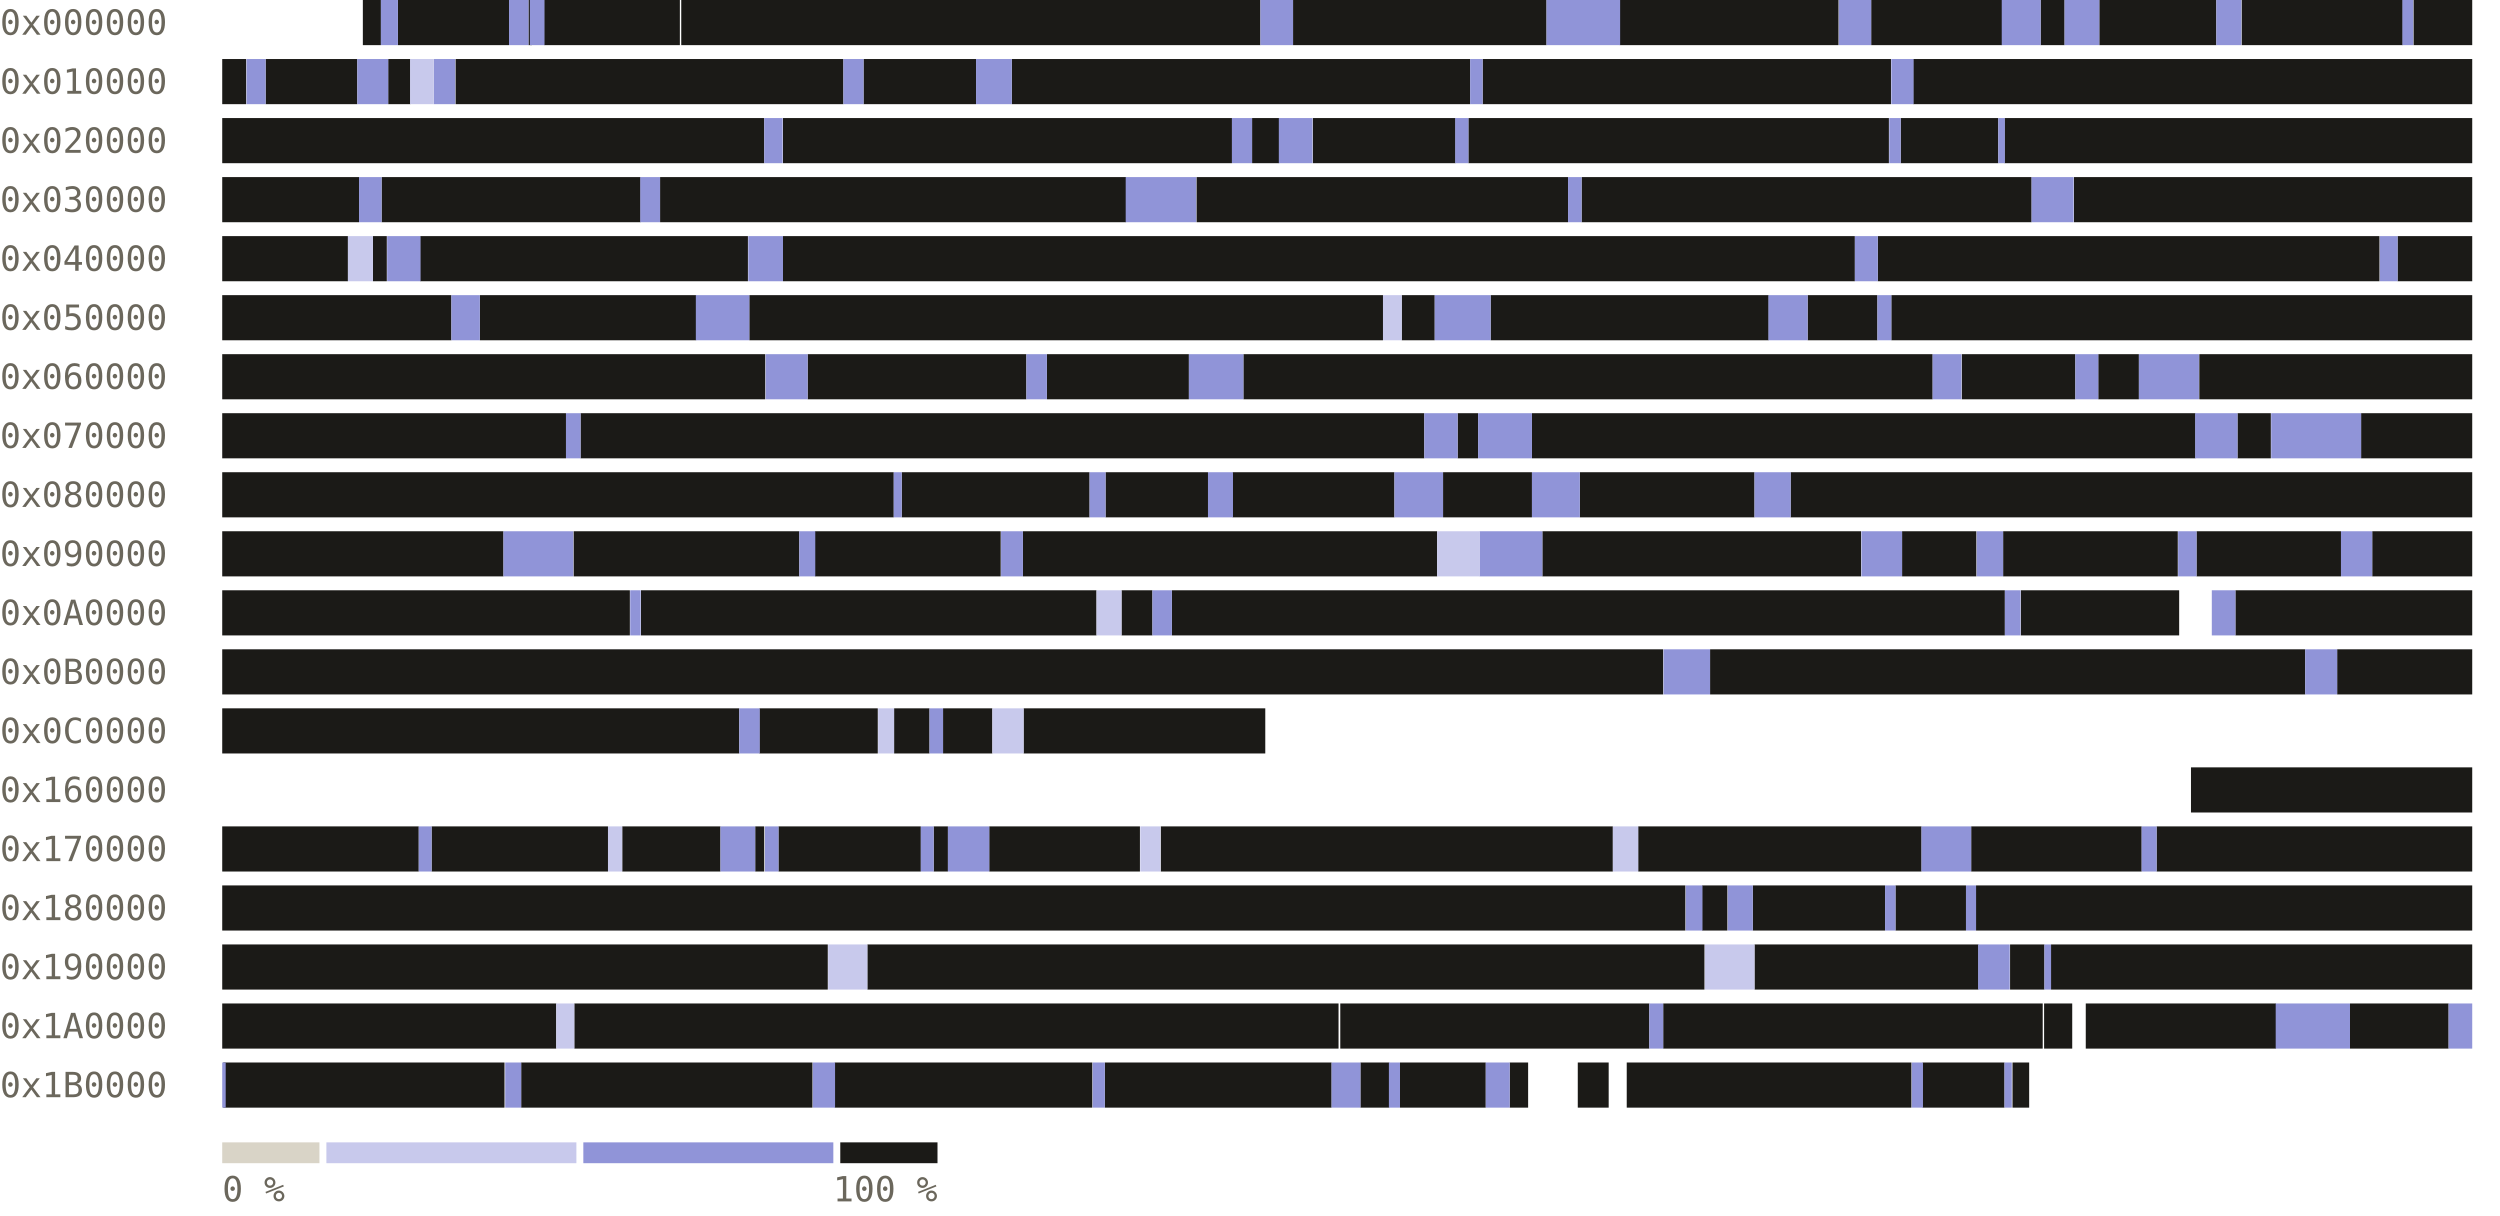
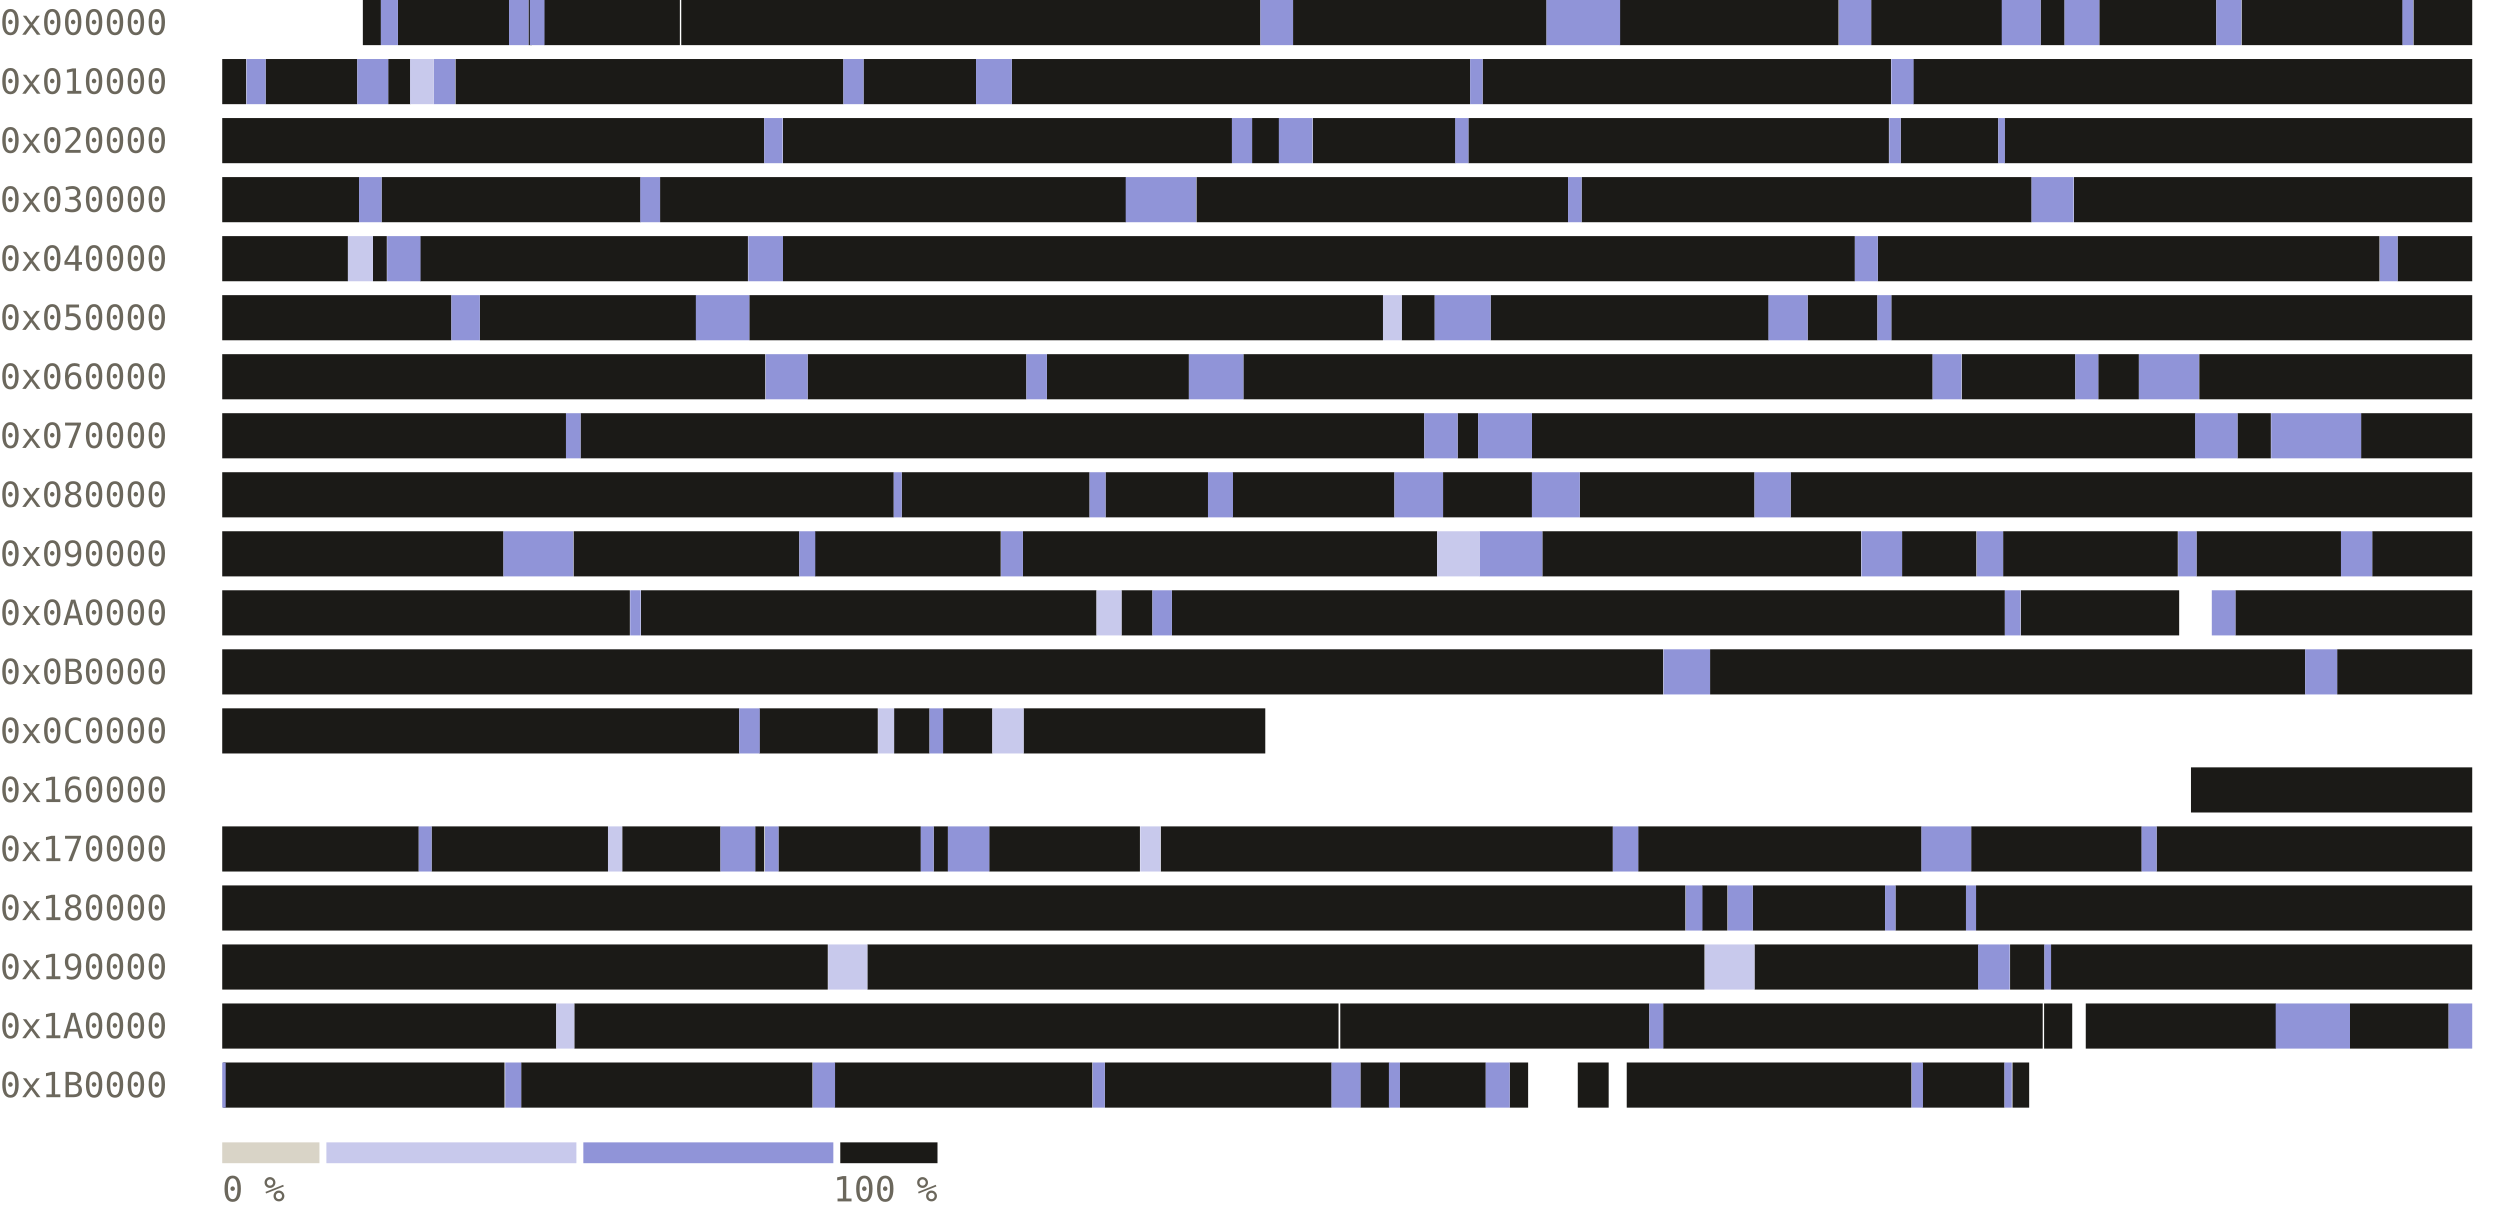
<svg xmlns="http://www.w3.org/2000/svg" viewBox="0 0 720 350" width="720" height="350">
  <style>text{font:10px monospace;fill:#6b675c}.q0{fill:#d9d4c7}.q1{fill:#e3e2f2}.q2{fill:#d6d6ef}.q3{fill:#c8c9ec}.q4{fill:#babce8}.q5{fill:#acafe4}.q6{fill:#9ea2df}.q7{fill:#9094d8}.q8{fill:#8186cf}.q9{fill:#7277c4}.q10{fill:#1b1a17}@media (prefers-color-scheme:dark){text{fill:#a8a293}.q0{fill:#4a463d}.q1{fill:#35375a}.q2{fill:#3c3f66}.q3{fill:#444772}.q4{fill:#4d517f}.q5{fill:#575b8c}.q6{fill:#62669a}.q7{fill:#6e72a8}.q8{fill:#7b7fb6}.q9{fill:#888cc4}.q10{fill:#d6d0bd}}</style>
  <text x="0" y="10">0x000000</text>
  <text x="0" y="27">0x010000</text>
  <text x="0" y="44">0x020000</text>
  <text x="0" y="61">0x030000</text>
  <text x="0" y="78">0x040000</text>
  <text x="0" y="95">0x050000</text>
  <text x="0" y="112">0x060000</text>
  <text x="0" y="129">0x070000</text>
  <text x="0" y="146">0x080000</text>
  <text x="0" y="163">0x090000</text>
  <text x="0" y="180">0x0A0000</text>
  <text x="0" y="197">0x0B0000</text>
  <text x="0" y="214">0x0C0000</text>
  <text x="0" y="231">0x160000</text>
  <text x="0" y="248">0x170000</text>
  <text x="0" y="265">0x180000</text>
  <text x="0" y="282">0x190000</text>
  <text x="0" y="299">0x1A0000</text>
  <text x="0" y="316">0x1B0000</text>
  <path class="q10" d="M104.5 0h5.2v13h-5.2zM114.6 0h32v13h-32zM152.2 0h1v13h-1zM156.7 0h39.1v13h-39.1zM196.2 0h166.8v13h-166.8zM372.4 0h73v13h-73zM466.5 0h63v13h-63zM538.9 0h37.7v13h-37.7zM587.7 0h6.9v13h-6.9zM604.6 0h33.7v13h-33.7zM645.6 0h46.4v13h-46.4zM695.1 0h16.9v13h-16.9zM64 17h6.9v13h-6.9zM76.5 17h26.4v13h-26.4zM111.8 17h6.4v13h-6.4zM131.2 17h111.7v13h-111.7zM248.7 17h32.4v13h-32.4zM291.4 17h132v13h-132zM427 17h117.6v13h-117.6zM551 17h161v13h-161zM64 34h156.1v13h-156.1zM225.5 34h129.3v13h-129.3zM360.6 34h7.8v13h-7.8zM378.1 34h41.1v13h-41.1zM422.9 34h121.1v13h-121.1zM547.4 34h28.1v13h-28.1zM577.3 34h134.7v13h-134.7zM64 51h39.4v13h-39.4zM109.9 51h74.6v13h-74.6zM190.1 51h134.2v13h-134.2zM344.6 51h107v13h-107zM455.5 51h129.6v13h-129.6zM597.3 51h114.7v13h-114.7zM64 68h36.2v13h-36.2zM107.4 68h4v13h-4zM121 68h94.4v13h-94.4zM225.5 68h308.7v13h-308.7zM540.8 68h144.5v13h-144.5zM690.5 68h21.5v13h-21.5zM64 85h66v13h-66zM138.2 85h62.3v13h-62.3zM215.8 85h182.5v13h-182.5zM403.7 85h9.5v13h-9.5zM429.3 85h80.1v13h-80.1zM520.6 85h20.1v13h-20.1zM544.7 85h167.3v13h-167.3zM64 102h156.4v13h-156.4zM232.6 102h63v13h-63zM301.5 102h40.9v13h-40.9zM358.1 102h198.5v13h-198.5zM565 102h32.7v13h-32.7zM604.3 102h11.7v13h-11.7zM633.4 102h78.6v13h-78.6zM64 119h99v13h-99zM167.2 119h243v13h-243zM419.8 119h5.9v13h-5.9zM441.2 119h191.1v13h-191.1zM644.4 119h9.6v13h-9.6zM680 119h32v13h-32zM64 136h193.4v13h-193.4zM259.7 136h54.1v13h-54.1zM318.4 136h29.5v13h-29.5zM355 136h46.6v13h-46.6zM415.6 136h25.6v13h-25.6zM455 136h50.3v13h-50.3zM515.7 136h196.3v13h-196.3zM64 153h81v13h-81zM165.2 153h65v13h-65zM234.7 153h53.5v13h-53.5zM294.6 153h119.3v13h-119.3zM444.2 153h91.8v13h-91.8zM547.8 153h21.4v13h-21.4zM576.9 153h50.3v13h-50.3zM632.6 153h41.6v13h-41.6zM683.2 153h28.8v13h-28.8zM64 170h117.4v13h-117.4zM184.6 170h131.2v13h-131.2zM323 170h8.9v13h-8.9zM337.5 170h239.9v13h-239.9zM582 170h45.6v13h-45.6zM643.8 170h68.2v13h-68.2zM64 187h415v13h-415zM492.5 187h171.4v13h-171.4zM673.1 187h38.9v13h-38.9zM64 204h148.9v13h-148.9zM218.7 204h34.1v13h-34.1zM257.5 204h10.2v13h-10.2zM271.6 204h14.2v13h-14.2zM294.8 204h69.6v13h-69.6zM631 221h81v13h-81zM64 238h56.6v13h-56.6zM124.3 238h50.8v13h-50.8zM179.2 238h28.3v13h-28.3zM217.5 238h2.6v13h-2.6zM224.2 238h41v13h-41zM268.9 238h4.1v13h-4.1zM284.9 238h43.4v13h-43.4zM334.3 238h130.2v13h-130.2zM471.8 238h81.6v13h-81.6zM567.7 238h49.1v13h-49.1zM621.1 238h90.9v13h-90.9zM64 255h421.4v13h-421.4zM490.2 255h7.3v13h-7.3zM504.8 255h38.1v13h-38.1zM545.9 255h20.3v13h-20.3zM569.1 255h142.9v13h-142.9zM64 272h174.4v13h-174.4zM249.8 272h241.1v13h-241.1zM505.3 272h64.5v13h-64.5zM578.9 272h9.9v13h-9.9zM590.7 272h121.3v13h-121.3zM64 289h96.2v13h-96.2zM165.4 289h220.1v13h-220.1zM386 289h89v13h-89zM479 289h109.3v13h-109.3zM588.7 289h8.1v13h-8.1zM600.7 289h54.8v13h-54.8zM676.8 289h28.4v13h-28.4zM64.3 306h81v13h-81zM150.1 306h83.9v13h-83.9zM240.4 306h74.2v13h-74.2zM318.2 306h65.3v13h-65.3zM391.8 306h8.3v13h-8.3zM403.2 306h24.7v13h-24.7zM434.8 306h5.3v13h-5.3zM454.4 306h8.9v13h-8.9zM468.5 306h82v13h-82zM553.7 306h23.6v13h-23.6zM579.6 306h4.8v13h-4.8z" />
-   <path class="q7" d="M109.7 0h4.9v13h-4.9zM146.6 0h5.6v13h-5.6zM152.6 0h4.2v13h-4.2zM363 0h9.4v13h-9.4zM445.4 0h21.2v13h-21.2zM529.6 0h9.3v13h-9.3zM576.5 0h11.2v13h-11.2zM594.6 0h10v13h-10zM638.3 0h7.2v13h-7.2zM691.9 0h3.1v13h-3.1zM71 17h5.5v13h-5.5zM102.9 17h8.9v13h-8.9zM124.9 17h6.2v13h-6.2zM242.9 17h5.8v13h-5.8zM281.1 17h10.3v13h-10.3zM423.4 17h3.6v13h-3.6zM544.7 17h6.4v13h-6.4zM220.1 34h5.3v13h-5.3zM354.8 34h5.8v13h-5.8zM368.3 34h9.7v13h-9.7zM419.1 34h3.8v13h-3.8zM544.1 34h3.3v13h-3.3zM575.5 34h1.9v13h-1.9zM103.4 51h6.5v13h-6.5zM184.4 51h5.7v13h-5.7zM324.2 51h20.3v13h-20.3zM451.6 51h3.9v13h-3.9zM585.1 51h12.1v13h-12.1zM111.5 68h9.6v13h-9.6zM215.5 68h10v13h-10zM534.2 68h6.6v13h-6.6zM685.4 68h5.1v13h-5.1zM130 85h8.2v13h-8.2zM200.4 85h15.4v13h-15.4zM413.2 85h16.1v13h-16.1zM509.3 85h11.3v13h-11.3zM540.7 85h4v13h-4zM220.5 102h12.1v13h-12.1zM295.6 102h5.9v13h-5.9zM342.4 102h15.7v13h-15.7zM556.6 102h8.3v13h-8.3zM597.7 102h6.6v13h-6.6zM616 102h17.3v13h-17.3zM163 119h4.2v13h-4.2zM410.2 119h9.6v13h-9.6zM425.7 119h15.5v13h-15.5zM632.2 119h12.2v13h-12.2zM654.1 119h25.9v13h-25.9zM257.4 136h2.3v13h-2.3zM313.8 136h4.6v13h-4.6zM347.9 136h7.2v13h-7.2zM401.6 136h14v13h-14zM441.2 136h13.8v13h-13.8zM505.3 136h10.4v13h-10.4zM145 153h20.1v13h-20.1zM230.2 153h4.6v13h-4.6zM288.3 153h6.3v13h-6.3zM426.1 153h18.1v13h-18.1zM536.1 153h11.7v13h-11.7zM569.3 153h7.6v13h-7.6zM627.3 153h5.3v13h-5.3zM674.2 153h9v13h-9zM181.5 170h3v13h-3zM331.9 170h5.6v13h-5.6zM577.4 170h4.5v13h-4.5zM637 170h6.8v13h-6.8zM479.1 187h13.4v13h-13.4zM663.9 187h9.2v13h-9.2zM212.9 204h5.9v13h-5.9zM267.7 204h3.9v13h-3.9zM120.6 238h3.7v13h-3.7zM207.5 238h10v13h-10zM220.3 238h3.9v13h-3.9zM265.2 238h3.7v13h-3.7zM273 238h11.9v13h-11.9zM553.4 238h14.3v13h-14.3zM616.8 238h4.3v13h-4.3zM485.5 255h4.8v13h-4.8zM497.6 255h7.2v13h-7.2zM542.9 255h3v13h-3zM566.2 255h2.9v13h-2.9zM569.7 272h9.1v13h-9.1zM588.8 272h1.9v13h-1.9zM475 289h4v13h-4zM655.4 289h21.4v13h-21.4zM705.2 289h6.8v13h-6.8zM64 306h1v13h-1zM145.5 306h4.6v13h-4.6zM234.1 306h6.4v13h-6.4zM314.7 306h3.5v13h-3.5zM383.5 306h8.3v13h-8.3zM400 306h3.2v13h-3.2zM427.9 306h6.9v13h-6.9zM550.6 306h3.2v13h-3.2zM577.3 306h2.1v13h-2.1z" />
-   <path class="q3" d="M118.1 17h6.8v13h-6.8zM100.2 68h7.2v13h-7.2zM398.3 85h5.4v13h-5.4zM413.9 153h12.2v13h-12.2zM315.8 170h7.2v13h-7.2zM252.9 204h4.6v13h-4.6zM285.8 204h9v13h-9zM175.1 238h4.1v13h-4.1zM328.4 238h5.8v13h-5.8zM464.5 238h7.3v13h-7.3zM238.5 272h11.3v13h-11.3zM491 272h14.3v13h-14.3zM160.2 289h5.2v13h-5.2z" />
+   <path class="q7" d="M109.7 0h4.9v13h-4.9zM146.6 0h5.6v13h-5.6zM152.6 0h4.2v13h-4.2zM363 0h9.4v13h-9.4zM445.4 0h21.2v13h-21.2zM529.6 0h9.3v13h-9.3zM576.5 0h11.2v13h-11.2zM594.6 0h10v13h-10zM638.3 0h7.2v13h-7.2zM691.9 0h3.1v13h-3.1zM71 17h5.5v13h-5.5zM102.9 17h8.9v13h-8.9zM124.9 17h6.2v13h-6.2zM242.9 17h5.8v13h-5.8zM281.1 17h10.3v13h-10.3zM423.4 17h3.6v13h-3.6zM544.7 17h6.4v13h-6.4zM220.1 34h5.3v13h-5.3zM354.8 34h5.8v13h-5.8zM368.3 34h9.7v13h-9.7zM419.1 34h3.8v13h-3.8zM544.1 34h3.3v13h-3.3zM575.5 34h1.9v13h-1.9zM103.4 51h6.5v13h-6.5zM184.4 51h5.7v13h-5.7zM324.2 51h20.3v13h-20.3zM451.6 51h3.9v13h-3.9zM585.1 51h12.1v13h-12.1zM111.5 68h9.6v13h-9.6zM215.5 68h10v13h-10zM534.2 68h6.6v13h-6.6zM685.4 68h5.1v13h-5.1zM130 85h8.2v13h-8.2zM200.4 85h15.4v13h-15.4zM413.2 85h16.1v13h-16.1zM509.3 85h11.3v13h-11.3zM540.7 85h4v13h-4zM220.5 102h12.1v13h-12.1zM295.6 102h5.9v13h-5.9zM342.4 102h15.7v13h-15.7zM556.6 102h8.3v13h-8.3zM597.7 102h6.6v13h-6.6zM616 102h17.3v13h-17.3zM163 119h4.2v13h-4.2zM410.2 119h9.6v13h-9.6zM425.7 119h15.5v13h-15.5zM632.2 119h12.2v13h-12.2zM654.1 119h25.9v13h-25.9zM257.4 136h2.3v13h-2.3zM313.8 136h4.6v13h-4.6zM347.9 136h7.2v13h-7.2zM401.6 136h14v13h-14zM441.2 136h13.8v13h-13.8zM505.3 136h10.4v13h-10.4zM145 153h20.1v13h-20.1zM230.2 153h4.6v13h-4.6zM288.3 153h6.3v13h-6.3zM426.1 153h18.1v13h-18.1zM536.1 153h11.7v13h-11.7zM569.3 153h7.6v13h-7.6zM627.3 153h5.3v13h-5.3zM674.2 153h9v13h-9zM181.5 170h3v13h-3zM331.9 170h5.6v13h-5.6zM577.4 170h4.5v13h-4.5zM637 170h6.8v13h-6.8zM479.1 187h13.4v13h-13.4zM663.9 187h9.2v13h-9.2zM212.9 204h5.9v13h-5.9zM267.7 204h3.9v13h-3.9zM120.6 238h3.7v13h-3.7zM207.5 238h10v13h-10zM220.3 238h3.9v13h-3.9zM265.2 238h3.7v13h-3.7zM273 238h11.9v13h-11.9zM464.5 238h7.3v13h-7.3zM553.4 238h14.3v13h-14.3zM616.8 238h4.3v13h-4.3zM485.5 255h4.8v13h-4.8zM497.6 255h7.2v13h-7.2zM542.9 255h3v13h-3zM566.2 255h2.9v13h-2.9zM569.7 272h9.1v13h-9.1zM588.8 272h1.9v13h-1.9zM475 289h4v13h-4zM655.4 289h21.4v13h-21.4zM705.2 289h6.8v13h-6.8zM64 306h1v13h-1zM145.5 306h4.6v13h-4.6zM234.1 306h6.4v13h-6.4zM314.7 306h3.5v13h-3.5zM383.5 306h8.3v13h-8.3zM400 306h3.2v13h-3.2zM427.9 306h6.9v13h-6.9zM550.6 306h3.2v13h-3.2zM577.3 306h2.1v13h-2.1z" />
+   <path class="q3" d="M118.1 17h6.8v13h-6.8zM100.2 68h7.2v13h-7.2zM398.3 85h5.4v13h-5.4zM413.9 153h12.2v13h-12.2zM315.8 170h7.2v13h-7.2zM252.9 204h4.6v13h-4.6zM285.8 204h9v13h-9zM175.1 238h4.1v13h-4.1zM328.4 238h5.8v13h-5.8zM238.5 272h11.3v13h-11.3zM491 272h14.3v13h-14.3zM160.2 289h5.2v13h-5.2z" />
  <rect class="q0" x="64" y="329" width="28" height="6" />
  <rect class="q3" x="94" y="329" width="72" height="6" />
  <rect class="q7" x="168" y="329" width="72" height="6" />
  <rect class="q10" x="242" y="329" width="28" height="6" />
  <text x="64" y="346">0 %</text>
  <text x="270" y="346" text-anchor="end">100 %</text>
</svg>
